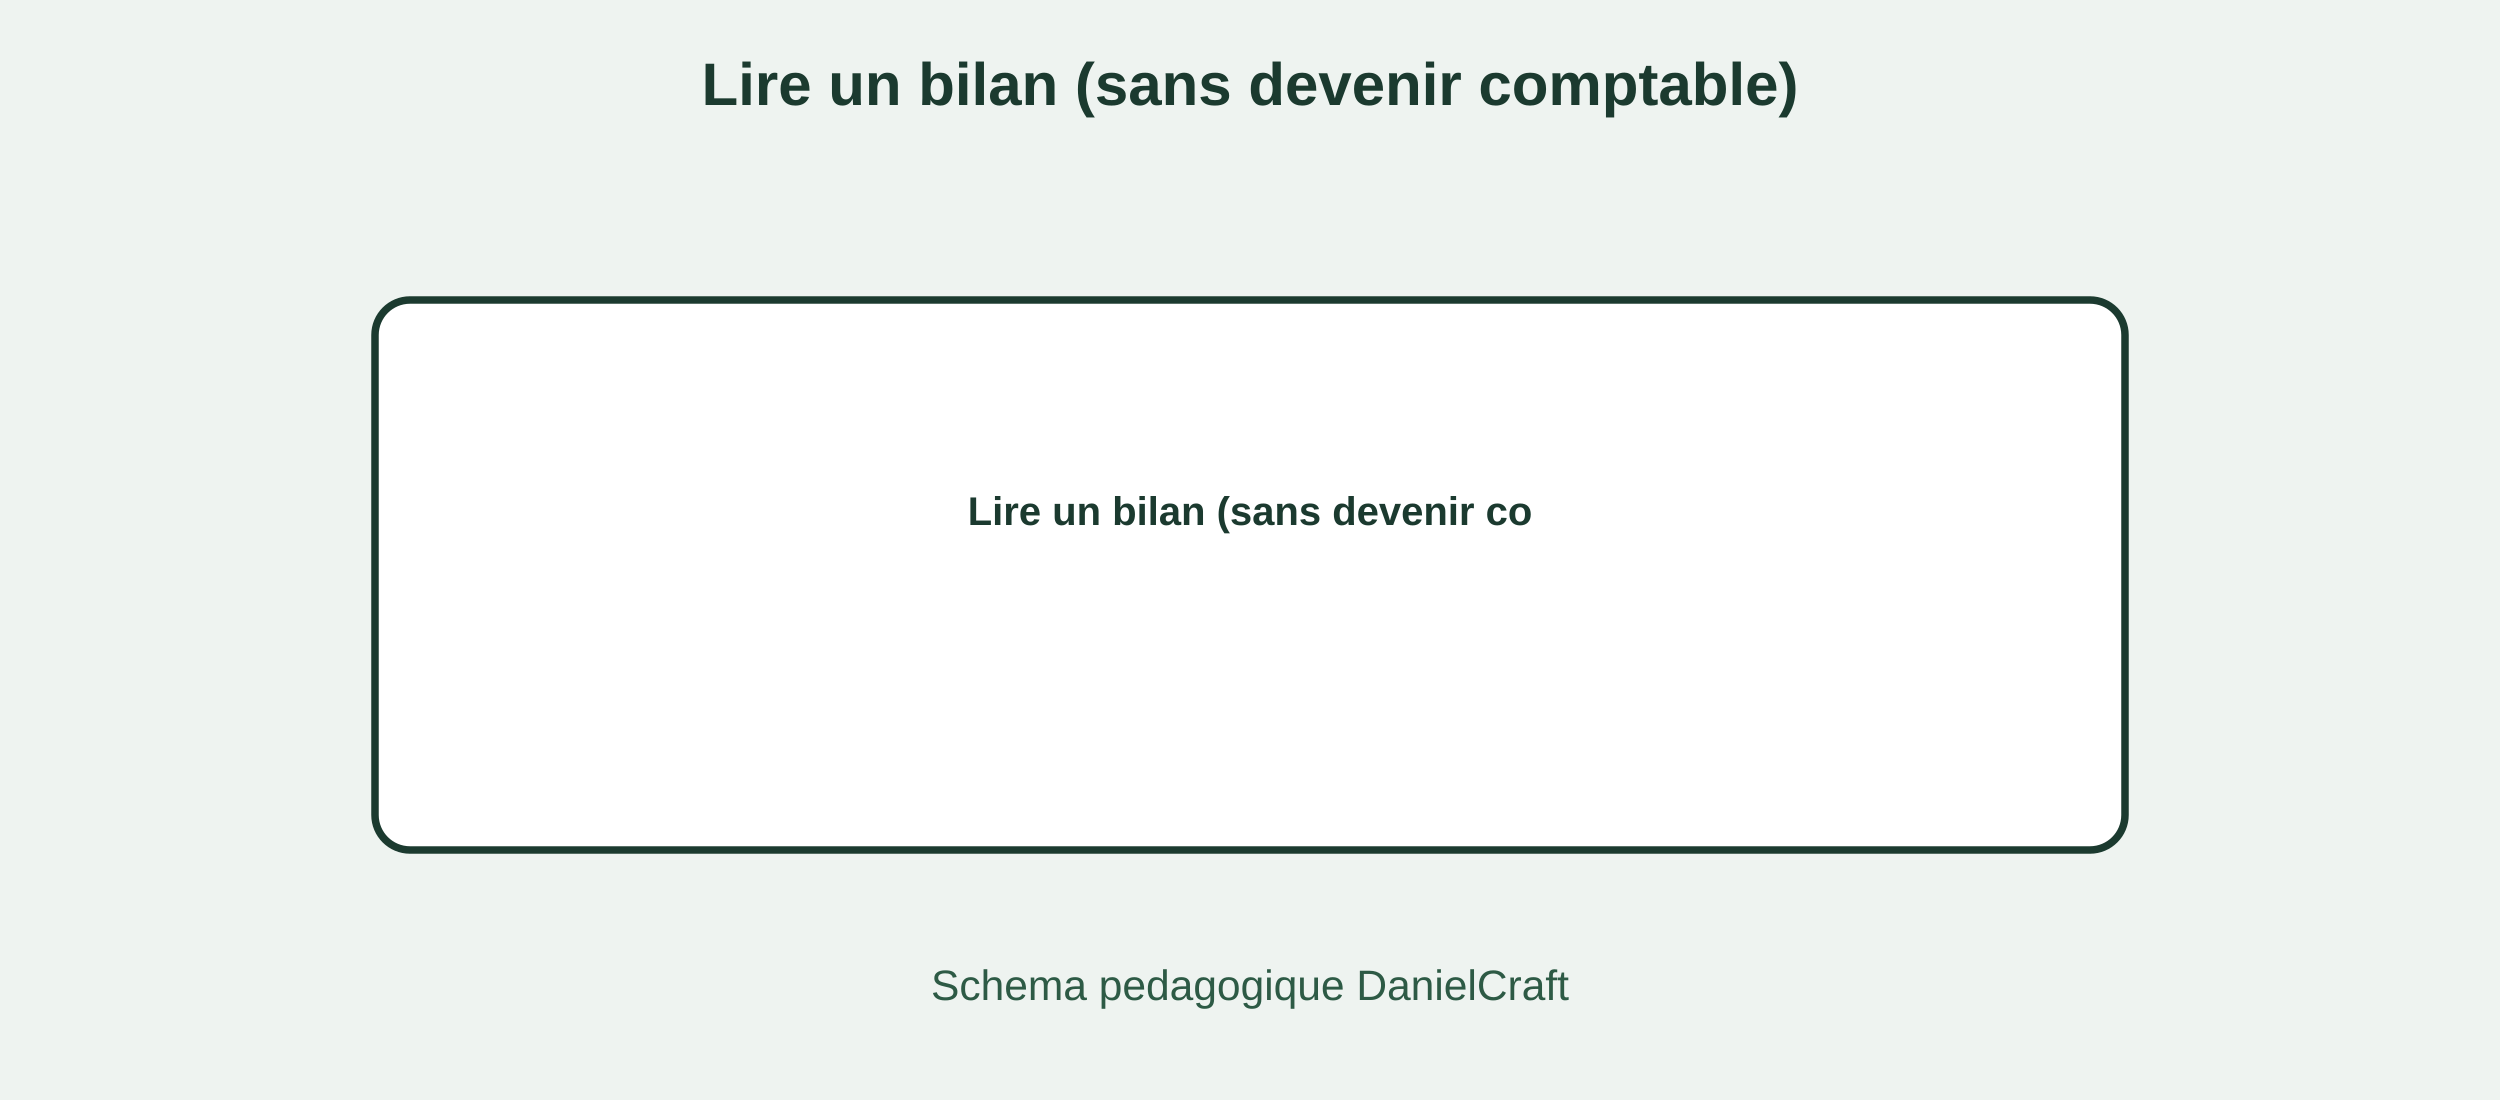
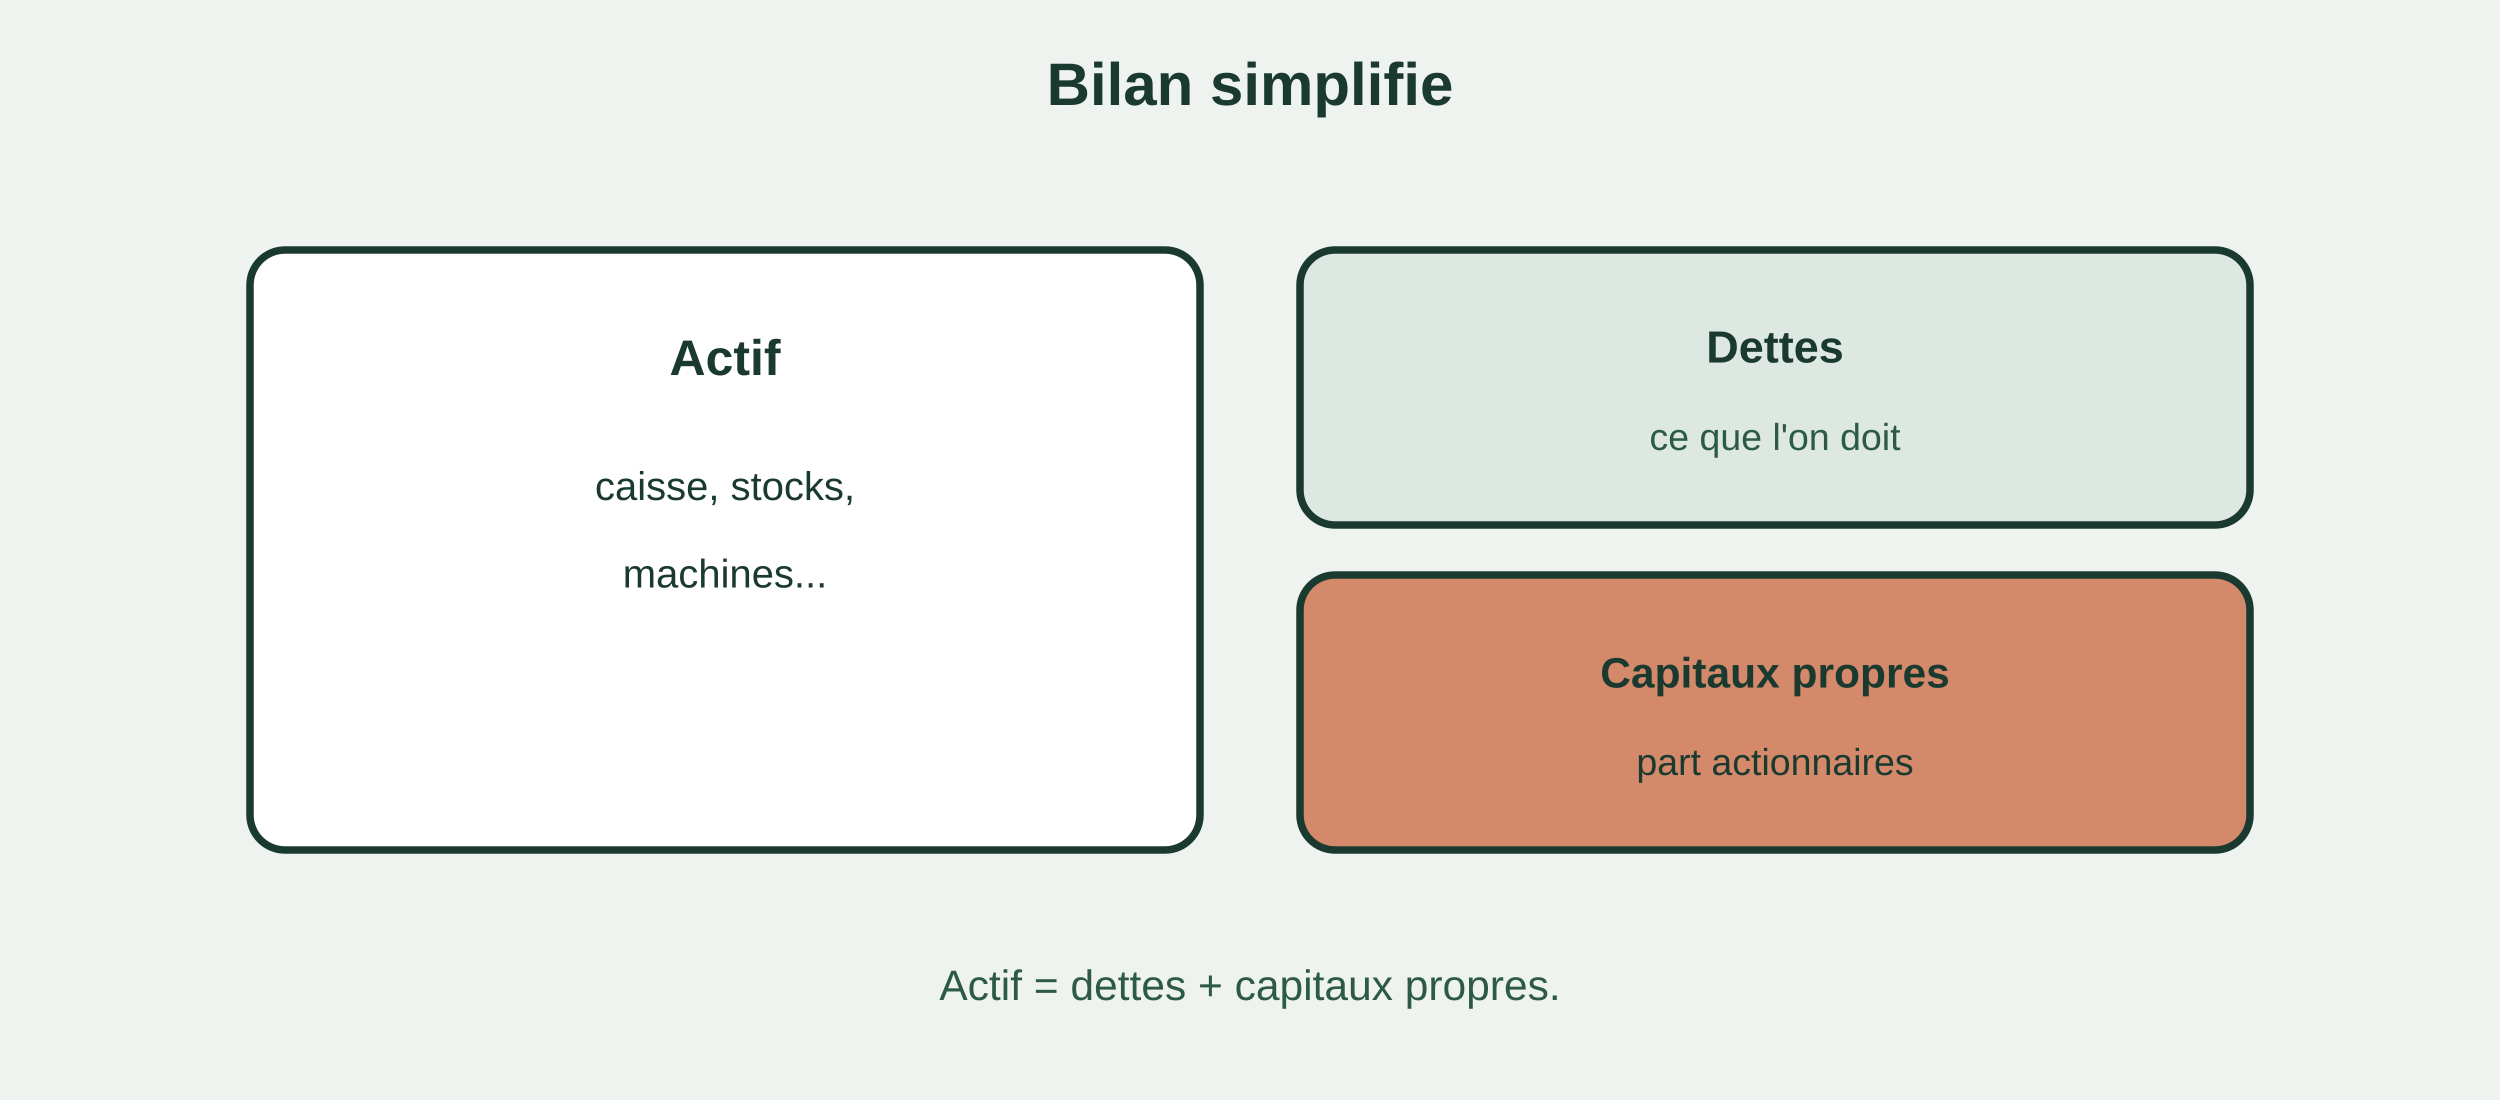
<svg xmlns="http://www.w3.org/2000/svg" width="1000" height="440" viewBox="0 0 1000 440">
  <rect width="1000" height="440" fill="#eef3f0" />
-   <text x="500" y="42" text-anchor="middle" font-family="Segoe UI, Arial, sans-serif" font-size="24" fill="#1b3a2f" font-weight="700">Lire un bilan (sans devenir comptable)</text>
-   <rect x="150" y="120" width="700" height="220" rx="14" fill="#ffffff" stroke="#1b3a2f" stroke-width="3" />
-   <text x="500" y="210" text-anchor="middle" font-family="Segoe UI, Arial, sans-serif" font-size="16" fill="#1b3a2f" font-weight="700">Lire un bilan (sans devenir co</text>
-   <text x="500" y="400" text-anchor="middle" font-family="Segoe UI, Arial, sans-serif" font-size="17" fill="#2d5a45" font-weight="400">Schema pedagogique DanielCraft</text>
+   <text x="500" y="42" text-anchor="middle" font-family="Segoe UI, Arial, sans-serif" font-size="24" fill="#1b3a2f" font-weight="700">Bilan simplifie</text>
+   <rect x="100" y="100" width="380" height="240" rx="14" fill="#ffffff" stroke="#1b3a2f" stroke-width="3" />
+   <text x="290" y="150" text-anchor="middle" font-family="Segoe UI, Arial, sans-serif" font-size="20" fill="#1b3a2f" font-weight="700">Actif</text>
+   <text x="290" y="200" text-anchor="middle" font-family="Segoe UI, Arial, sans-serif" font-size="16" fill="#1b3a2f" font-weight="400">caisse, stocks,</text>
+   <text x="290" y="235" text-anchor="middle" font-family="Segoe UI, Arial, sans-serif" font-size="16" fill="#1b3a2f" font-weight="400">machines...</text>
+   <rect x="520" y="100" width="380" height="110" rx="14" fill="#dce8e1" stroke="#1b3a2f" stroke-width="3" />
+   <text x="710" y="145" text-anchor="middle" font-family="Segoe UI, Arial, sans-serif" font-size="18" fill="#1b3a2f" font-weight="700">Dettes</text>
+   <text x="710" y="180" text-anchor="middle" font-family="Segoe UI, Arial, sans-serif" font-size="15" fill="#2d5a45" font-weight="400">ce que l'on doit</text>
+   <rect x="520" y="230" width="380" height="110" rx="14" fill="#d4896a" stroke="#1b3a2f" stroke-width="3" />
+   <text x="710" y="275" text-anchor="middle" font-family="Segoe UI, Arial, sans-serif" font-size="17" fill="#1b3a2f" font-weight="700">Capitaux propres</text>
+   <text x="710" y="310" text-anchor="middle" font-family="Segoe UI, Arial, sans-serif" font-size="15" fill="#1b3a2f" font-weight="400">part actionnaires</text>
+   <text x="500" y="400" text-anchor="middle" font-family="Segoe UI, Arial, sans-serif" font-size="17" fill="#2d5a45" font-weight="400">Actif = dettes + capitaux propres.</text>
</svg>
